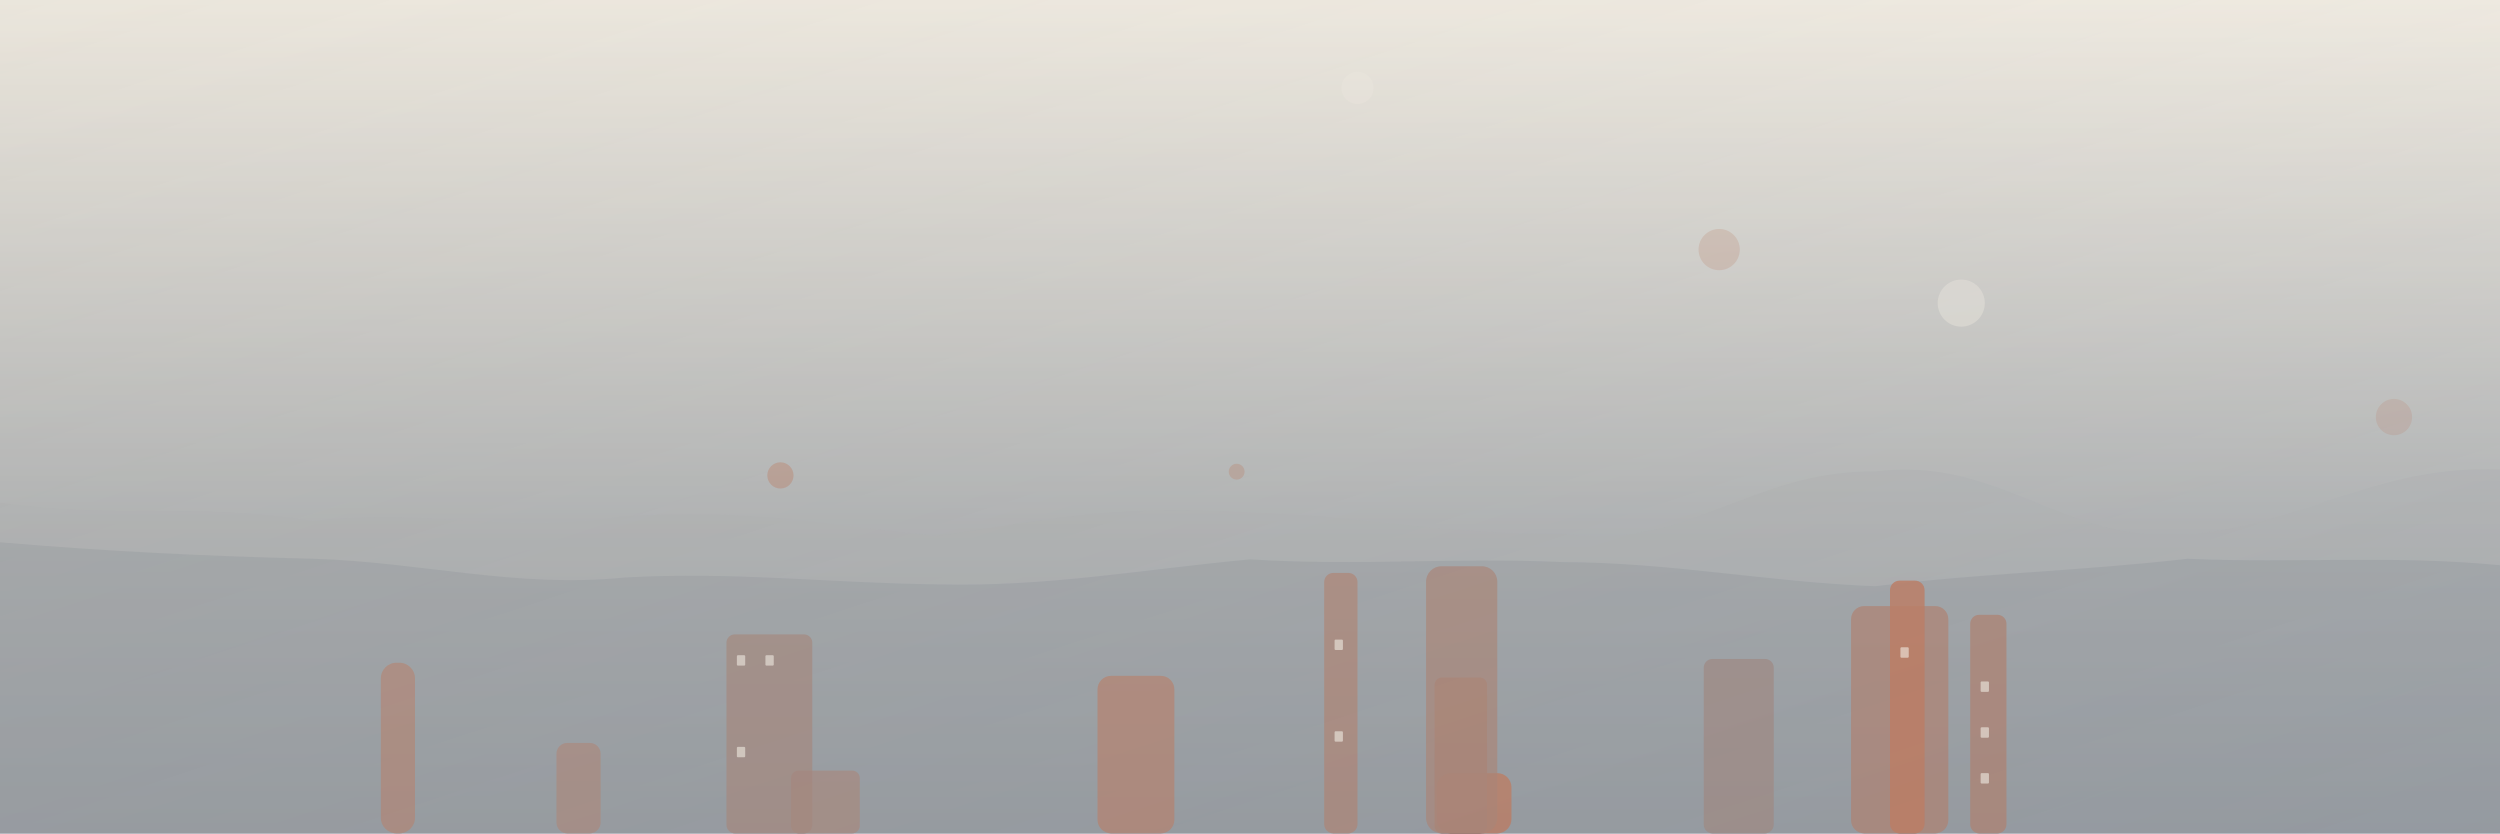
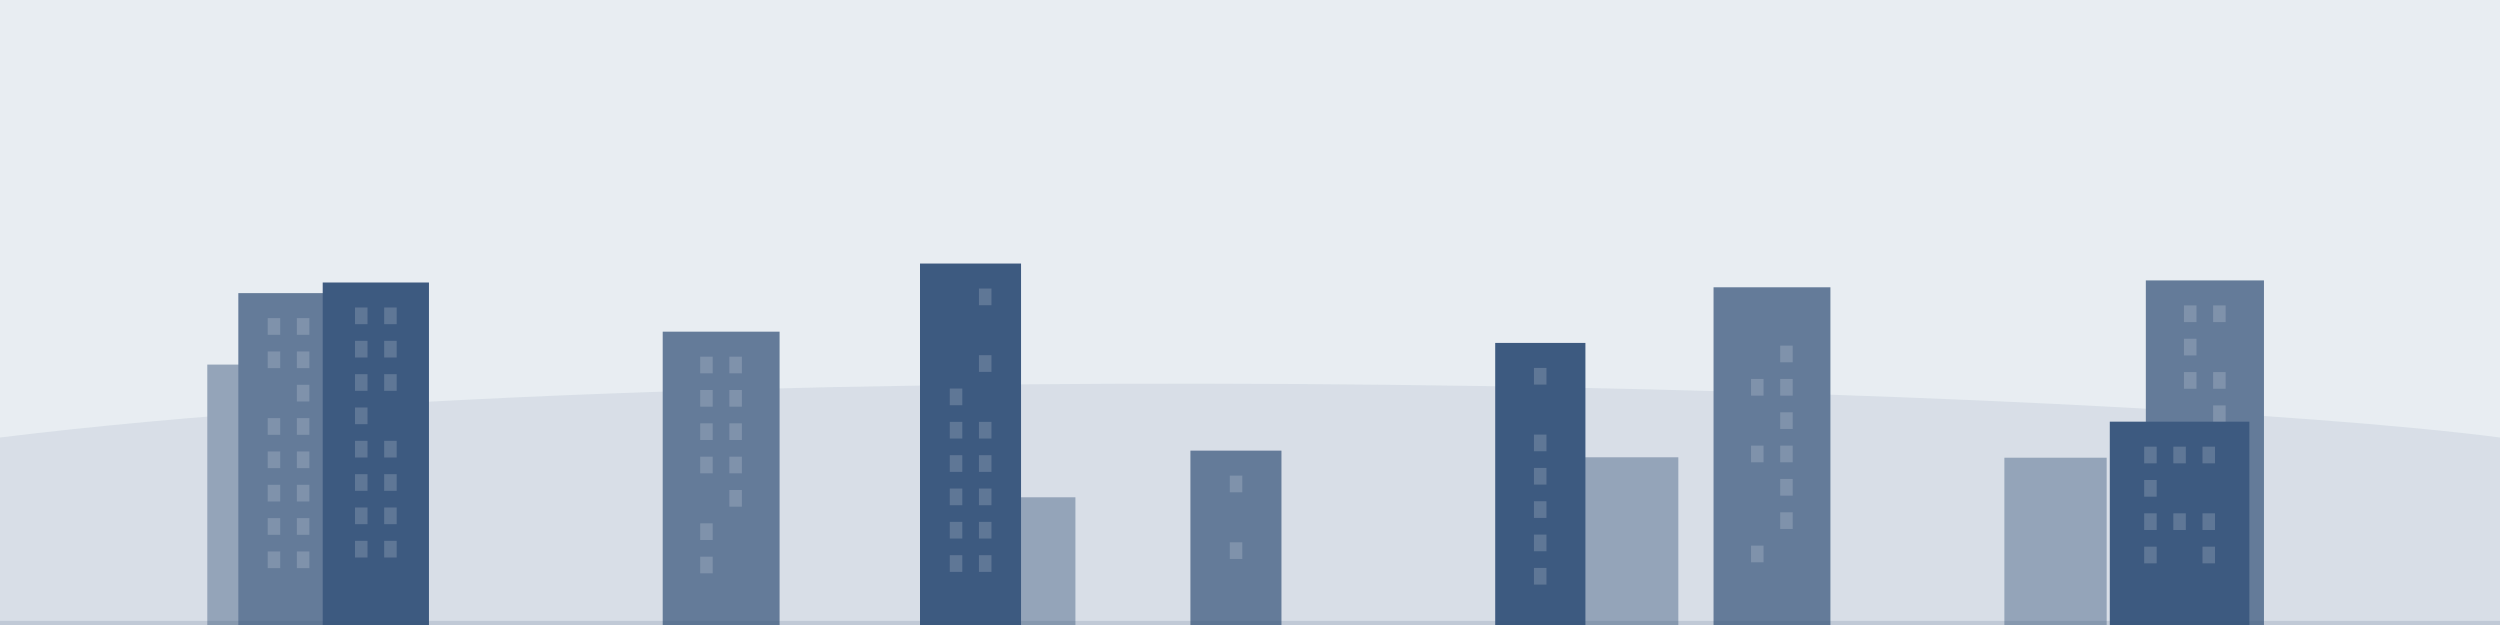
- <svg xmlns="http://www.w3.org/2000/svg" viewBox="0 0 1200 400" width="1200" height="400">
-   <defs>
-     <linearGradient id="bg" x1="0" y1="0" x2="0" y2="1">
-       <stop offset="0%" stop-color="#f5f0e8" />
-       <stop offset="100%" stop-color="#475569" />
-     </linearGradient>
-     <linearGradient id="warm" x1="0" y1="0" x2="1" y2="1">
-       <stop offset="0%" stop-color="#9d917a" stop-opacity="0.18" />
-       <stop offset="100%" stop-color="#9d917a" stop-opacity="0.06" />
-     </linearGradient>
-   </defs>
-   <rect width="1200" height="400" fill="url(#bg)" />
-   <path d="M0 400 L0 241.225 C60.0 249.5, 90.0 240.8, 150.0 250.0 C210.0 243.5, 240.0 256.8, 300.0 247.8 C360.0 244.2, 390.0 250.9, 450.0 257.3 C510.0 247.7, 540.0 242.3, 600.0 246.0 C660.0 248.0, 690.0 256.5, 750.0 256.1 C810.0 264.6, 840.0 225.7, 900.0 226.3 C960.0 218.7, 990.0 261.0, 1050.0 256.7 C1110.0 250.6, 1140.0 223.3, 1200.0 225.3 L1200 400 Z" fill="#848b95" opacity="0.45" />
-   <path d="M0 400 L0 260.309 C52.5 264.7, 97.5 266.9, 150.0 268.2 C202.5 269.7, 247.5 282.5, 300.0 277.2 C352.5 274.2, 397.5 279.9, 450.0 280.5 C502.5 281.8, 547.5 273.4, 600.0 268.5 C652.5 271.8, 697.5 267.4, 750.0 269.8 C802.5 270.0, 847.5 279.3, 900.0 281.4 C952.5 275.0, 997.5 274.2, 1050.0 268.2 C1102.5 270.5, 1147.5 266.3, 1200.0 271.3 L1200 400 Z" fill="#475569" opacity="0.3" />
-   <rect x="945.7" y="295.1" width="17.4" height="104.9" rx="4.3" fill="#813e2c" opacity="0.77" />
-   <rect x="950.7" y="327.1" width="4" height="5" rx="0.5" fill="#f5f0e8" opacity="0.6" />
-   <rect x="950.7" y="349.1" width="4" height="5" rx="0.5" fill="#f5f0e8" opacity="0.6" />
-   <rect x="950.7" y="371.1" width="4" height="5" rx="0.5" fill="#f5f0e8" opacity="0.6" />
-   <rect x="817.8" y="316.3" width="33.6" height="83.7" rx="4.2" fill="#694846" opacity="0.73" />
-   <rect x="888.5" y="290.9" width="46.7" height="109.1" rx="6.3" fill="#853c28" opacity="0.70" />
-   <rect x="689.6" y="371.1" width="35.9" height="28.9" rx="6.8" fill="#993413" opacity="0.81" />
-   <rect x="182.8" y="318.1" width="16.4" height="81.9" rx="7.5" fill="#92371a" opacity="0.57" />
-   <rect x="688.6" y="325.2" width="25.2" height="74.8" rx="3.6" fill="#794134" opacity="0.81" />
-   <rect x="379.7" y="369.9" width="33.0" height="30.1" rx="3.6" fill="#7c4031" opacity="0.59" />
-   <rect x="907.2" y="278.7" width="16.6" height="121.3" rx="4.6" fill="#9a3413" opacity="0.84" />
-   <rect x="912.2" y="310.7" width="4" height="5" rx="0.5" fill="#f5f0e8" opacity="0.6" />
-   <rect x="348.7" y="304.5" width="41.2" height="95.5" rx="4.0" fill="#72443c" opacity="0.70" />
-   <rect x="353.7" y="314.5" width="4" height="5" rx="0.5" fill="#f5f0e8" opacity="0.6" />
-   <rect x="367.4" y="314.5" width="4" height="5" rx="0.5" fill="#f5f0e8" opacity="0.6" />
-   <rect x="353.7" y="358.5" width="4" height="5" rx="0.5" fill="#f5f0e8" opacity="0.6" />
-   <rect x="635.6" y="275.0" width="16.0" height="125.0" rx="4.4" fill="#863c27" opacity="0.65" />
-   <rect x="640.6" y="307.0" width="4" height="5" rx="0.5" fill="#f5f0e8" opacity="0.6" />
-   <rect x="640.6" y="351.0" width="4" height="5" rx="0.5" fill="#f5f0e8" opacity="0.6" />
-   <rect x="267.1" y="356.6" width="21.2" height="43.4" rx="5.2" fill="#873b25" opacity="0.53" />
-   <rect x="684.5" y="271.8" width="34.2" height="128.2" rx="7.4" fill="#7c4031" opacity="0.68" />
-   <rect x="526.8" y="324.4" width="36.9" height="75.6" rx="6.5" fill="#953617" opacity="0.63" />
-   <circle cx="941.4" cy="145.5" r="11.3" fill="#f5f0e8" opacity="0.38" />
-   <circle cx="1149.1" cy="200.2" r="8.7" fill="#9a3412" opacity="0.20" />
-   <circle cx="825.2" cy="119.8" r="9.9" fill="#9a3412" opacity="0.23" />
-   <circle cx="651.6" cy="42.2" r="7.7" fill="#f5f0e8" opacity="0.31" />
-   <circle cx="593.6" cy="226.4" r="3.8" fill="#9a3412" opacity="0.32" />
-   <circle cx="374.6" cy="228.2" r="6.3" fill="#9a3412" opacity="0.41" />
-   <rect width="1200" height="400" fill="url(#warm)" />
-   <rect width="1200" height="400" fill="#f5f0e8" opacity="0.36" />
+ <svg xmlns="http://www.w3.org/2000/svg" viewBox="0 0 1200 300" width="1200" height="300">
+   <rect width="1200" height="300" fill="#e8edf2" />
+   <path d="M0 300 L0 210.0 C356.2 166.2, 1017.4 186.3, 1200 210.0 L1200 300 Z" fill="#b1bdcc" opacity="0.3" />
+   <rect x="99.5" y="175.0" width="87.8" height="125.0" fill="#94a4b9" />
+   <rect x="469.6" y="238.7" width="46.6" height="61.3" fill="#94a4b9" />
+   <rect x="756.9" y="219.5" width="48.7" height="80.5" fill="#94a4b9" />
+   <rect x="962.1" y="219.7" width="49.1" height="80.3" fill="#94a4b9" />
+   <rect x="114.4" y="140.7" width="62.0" height="159.3" fill="#647b99" />
+   <rect x="128.5" y="152.7" width="6" height="8" fill="#9aa9bd" opacity="0.5" />
+   <rect x="142.5" y="152.7" width="6" height="8" fill="#9aa9bd" opacity="0.5" />
+   <rect x="128.5" y="168.7" width="6" height="8" fill="#9aa9bd" opacity="0.5" />
+   <rect x="142.5" y="168.7" width="6" height="8" fill="#9aa9bd" opacity="0.5" />
+   <rect x="142.5" y="184.7" width="6" height="8" fill="#9aa9bd" opacity="0.5" />
+   <rect x="156.5" y="184.7" width="6" height="8" fill="#9aa9bd" opacity="0.5" />
+   <rect x="128.5" y="200.7" width="6" height="8" fill="#9aa9bd" opacity="0.5" />
+   <rect x="142.5" y="200.7" width="6" height="8" fill="#9aa9bd" opacity="0.5" />
+   <rect x="156.5" y="200.7" width="6" height="8" fill="#9aa9bd" opacity="0.5" />
+   <rect x="128.5" y="216.7" width="6" height="8" fill="#9aa9bd" opacity="0.5" />
+   <rect x="142.5" y="216.7" width="6" height="8" fill="#9aa9bd" opacity="0.5" />
+   <rect x="156.5" y="216.7" width="6" height="8" fill="#9aa9bd" opacity="0.5" />
+   <rect x="128.5" y="232.7" width="6" height="8" fill="#9aa9bd" opacity="0.5" />
+   <rect x="142.5" y="232.7" width="6" height="8" fill="#9aa9bd" opacity="0.5" />
+   <rect x="156.5" y="232.7" width="6" height="8" fill="#9aa9bd" opacity="0.5" />
+   <rect x="128.5" y="248.7" width="6" height="8" fill="#9aa9bd" opacity="0.5" />
+   <rect x="142.5" y="248.7" width="6" height="8" fill="#9aa9bd" opacity="0.5" />
+   <rect x="128.5" y="264.7" width="6" height="8" fill="#9aa9bd" opacity="0.5" />
+   <rect x="142.5" y="264.7" width="6" height="8" fill="#9aa9bd" opacity="0.5" />
+   <rect x="156.5" y="264.7" width="6" height="8" fill="#9aa9bd" opacity="0.5" />
+   <rect x="318.1" y="159.2" width="56.1" height="140.8" fill="#647b99" />
+   <rect x="336.1" y="171.2" width="6" height="8" fill="#9aa9bd" opacity="0.5" />
+   <rect x="350.1" y="171.2" width="6" height="8" fill="#9aa9bd" opacity="0.5" />
+   <rect x="336.1" y="187.2" width="6" height="8" fill="#9aa9bd" opacity="0.5" />
+   <rect x="350.1" y="187.2" width="6" height="8" fill="#9aa9bd" opacity="0.5" />
+   <rect x="336.1" y="203.2" width="6" height="8" fill="#9aa9bd" opacity="0.5" />
+   <rect x="350.1" y="203.2" width="6" height="8" fill="#9aa9bd" opacity="0.5" />
+   <rect x="336.1" y="219.2" width="6" height="8" fill="#9aa9bd" opacity="0.5" />
+   <rect x="350.1" y="219.2" width="6" height="8" fill="#9aa9bd" opacity="0.5" />
+   <rect x="350.1" y="235.2" width="6" height="8" fill="#9aa9bd" opacity="0.5" />
+   <rect x="336.1" y="251.2" width="6" height="8" fill="#9aa9bd" opacity="0.5" />
+   <rect x="336.1" y="267.2" width="6" height="8" fill="#9aa9bd" opacity="0.5" />
+   <rect x="571.4" y="216.3" width="43.7" height="83.7" fill="#647b99" />
+   <rect x="590.3" y="228.3" width="6" height="8" fill="#9aa9bd" opacity="0.5" />
+   <rect x="590.3" y="260.3" width="6" height="8" fill="#9aa9bd" opacity="0.5" />
+   <rect x="822.5" y="137.9" width="56.1" height="162.1" fill="#647b99" />
+   <rect x="854.5" y="165.9" width="6" height="8" fill="#9aa9bd" opacity="0.5" />
+   <rect x="840.5" y="181.9" width="6" height="8" fill="#9aa9bd" opacity="0.5" />
+   <rect x="854.5" y="181.9" width="6" height="8" fill="#9aa9bd" opacity="0.5" />
+   <rect x="854.5" y="197.9" width="6" height="8" fill="#9aa9bd" opacity="0.5" />
+   <rect x="840.5" y="213.9" width="6" height="8" fill="#9aa9bd" opacity="0.5" />
+   <rect x="854.5" y="213.9" width="6" height="8" fill="#9aa9bd" opacity="0.5" />
+   <rect x="854.5" y="229.9" width="6" height="8" fill="#9aa9bd" opacity="0.5" />
+   <rect x="854.5" y="245.9" width="6" height="8" fill="#9aa9bd" opacity="0.5" />
+   <rect x="840.5" y="261.9" width="6" height="8" fill="#9aa9bd" opacity="0.5" />
+   <rect x="1030.0" y="134.6" width="56.7" height="165.4" fill="#647b99" />
+   <rect x="1048.3" y="146.6" width="6" height="8" fill="#9aa9bd" opacity="0.5" />
+   <rect x="1062.3" y="146.6" width="6" height="8" fill="#9aa9bd" opacity="0.5" />
+   <rect x="1048.3" y="162.6" width="6" height="8" fill="#9aa9bd" opacity="0.5" />
+   <rect x="1048.3" y="178.6" width="6" height="8" fill="#9aa9bd" opacity="0.5" />
+   <rect x="1062.3" y="178.6" width="6" height="8" fill="#9aa9bd" opacity="0.5" />
+   <rect x="1062.3" y="194.6" width="6" height="8" fill="#9aa9bd" opacity="0.5" />
+   <rect x="1048.3" y="226.6" width="6" height="8" fill="#9aa9bd" opacity="0.5" />
+   <rect x="1062.3" y="226.6" width="6" height="8" fill="#9aa9bd" opacity="0.5" />
+   <rect x="1048.3" y="258.6" width="6" height="8" fill="#9aa9bd" opacity="0.5" />
+   <rect x="1062.3" y="258.6" width="6" height="8" fill="#9aa9bd" opacity="0.5" />
+   <rect x="154.9" y="135.6" width="51.0" height="164.4" fill="#3d5a80" />
+   <rect x="170.4" y="147.6" width="6" height="8" fill="#8194ac" opacity="0.5" />
+   <rect x="184.4" y="147.6" width="6" height="8" fill="#8194ac" opacity="0.5" />
+   <rect x="170.4" y="163.6" width="6" height="8" fill="#8194ac" opacity="0.5" />
+   <rect x="184.4" y="163.6" width="6" height="8" fill="#8194ac" opacity="0.5" />
+   <rect x="170.4" y="179.6" width="6" height="8" fill="#8194ac" opacity="0.5" />
+   <rect x="184.4" y="179.6" width="6" height="8" fill="#8194ac" opacity="0.5" />
+   <rect x="170.4" y="195.6" width="6" height="8" fill="#8194ac" opacity="0.5" />
+   <rect x="170.4" y="211.6" width="6" height="8" fill="#8194ac" opacity="0.5" />
+   <rect x="184.4" y="211.6" width="6" height="8" fill="#8194ac" opacity="0.5" />
+   <rect x="170.4" y="227.6" width="6" height="8" fill="#8194ac" opacity="0.5" />
+   <rect x="184.4" y="227.6" width="6" height="8" fill="#8194ac" opacity="0.5" />
+   <rect x="170.4" y="243.6" width="6" height="8" fill="#8194ac" opacity="0.5" />
+   <rect x="184.4" y="243.6" width="6" height="8" fill="#8194ac" opacity="0.5" />
+   <rect x="170.4" y="259.6" width="6" height="8" fill="#8194ac" opacity="0.5" />
+   <rect x="184.4" y="259.6" width="6" height="8" fill="#8194ac" opacity="0.5" />
+   <rect x="441.6" y="126.5" width="48.5" height="173.5" fill="#3d5a80" />
+   <rect x="469.9" y="138.5" width="6" height="8" fill="#8194ac" opacity="0.5" />
+   <rect x="469.9" y="170.5" width="6" height="8" fill="#8194ac" opacity="0.5" />
+   <rect x="455.9" y="186.5" width="6" height="8" fill="#8194ac" opacity="0.5" />
+   <rect x="455.9" y="202.5" width="6" height="8" fill="#8194ac" opacity="0.5" />
+   <rect x="469.9" y="202.5" width="6" height="8" fill="#8194ac" opacity="0.5" />
+   <rect x="455.9" y="218.5" width="6" height="8" fill="#8194ac" opacity="0.5" />
+   <rect x="469.9" y="218.5" width="6" height="8" fill="#8194ac" opacity="0.5" />
+   <rect x="455.9" y="234.5" width="6" height="8" fill="#8194ac" opacity="0.5" />
+   <rect x="469.9" y="234.5" width="6" height="8" fill="#8194ac" opacity="0.5" />
+   <rect x="455.9" y="250.5" width="6" height="8" fill="#8194ac" opacity="0.5" />
+   <rect x="469.9" y="250.5" width="6" height="8" fill="#8194ac" opacity="0.5" />
+   <rect x="455.9" y="266.5" width="6" height="8" fill="#8194ac" opacity="0.5" />
+   <rect x="469.9" y="266.5" width="6" height="8" fill="#8194ac" opacity="0.5" />
+   <rect x="717.7" y="164.6" width="43.3" height="135.4" fill="#3d5a80" />
+   <rect x="736.3" y="176.6" width="6" height="8" fill="#8194ac" opacity="0.5" />
+   <rect x="736.3" y="208.6" width="6" height="8" fill="#8194ac" opacity="0.5" />
+   <rect x="736.3" y="224.6" width="6" height="8" fill="#8194ac" opacity="0.5" />
+   <rect x="736.3" y="240.6" width="6" height="8" fill="#8194ac" opacity="0.5" />
+   <rect x="736.3" y="256.6" width="6" height="8" fill="#8194ac" opacity="0.5" />
+   <rect x="736.3" y="272.6" width="6" height="8" fill="#8194ac" opacity="0.5" />
+   <rect x="1012.7" y="202.4" width="67.0" height="97.6" fill="#3d5a80" />
+   <rect x="1029.2" y="214.4" width="6" height="8" fill="#8194ac" opacity="0.5" />
+   <rect x="1043.2" y="214.4" width="6" height="8" fill="#8194ac" opacity="0.5" />
+   <rect x="1057.2" y="214.4" width="6" height="8" fill="#8194ac" opacity="0.5" />
+   <rect x="1029.2" y="230.4" width="6" height="8" fill="#8194ac" opacity="0.5" />
+   <rect x="1029.2" y="246.4" width="6" height="8" fill="#8194ac" opacity="0.5" />
+   <rect x="1043.2" y="246.4" width="6" height="8" fill="#8194ac" opacity="0.5" />
+   <rect x="1057.2" y="246.4" width="6" height="8" fill="#8194ac" opacity="0.5" />
+   <rect x="1029.2" y="262.4" width="6" height="8" fill="#8194ac" opacity="0.5" />
+   <rect x="1057.2" y="262.4" width="6" height="8" fill="#8194ac" opacity="0.5" />
+   <rect x="0" y="298" width="1200" height="2" fill="#375173" opacity="0.15" />
</svg>
